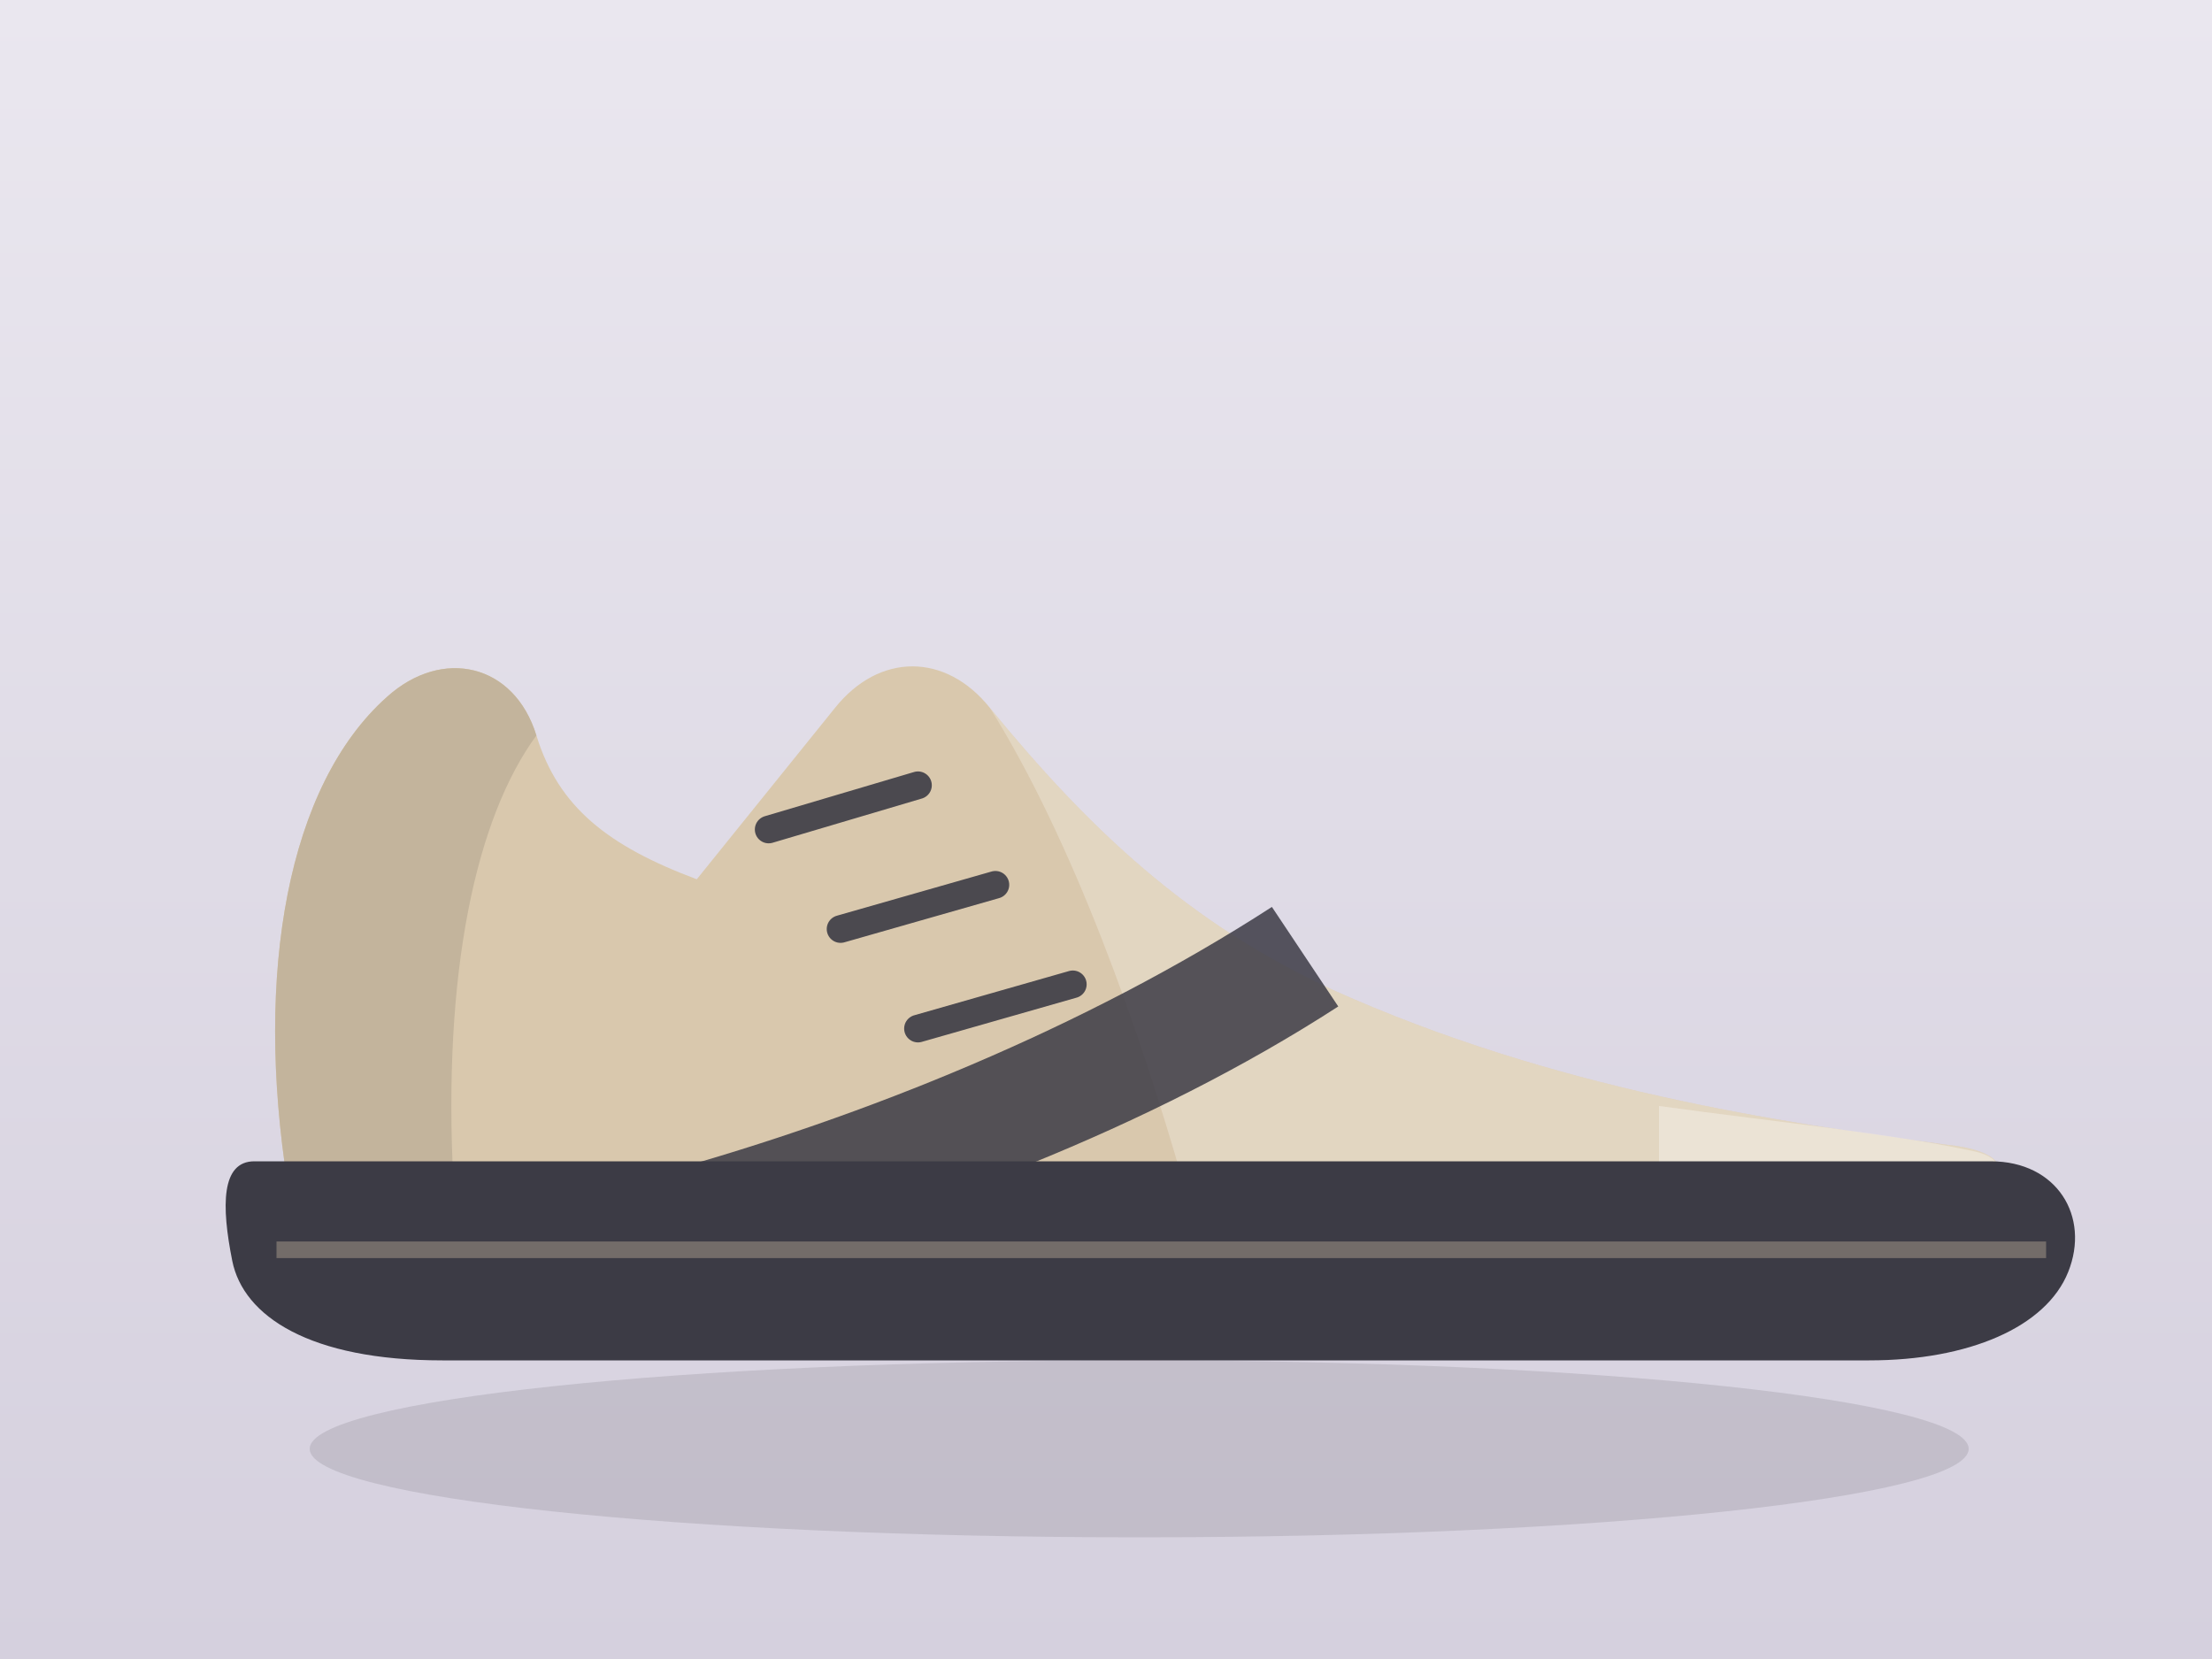
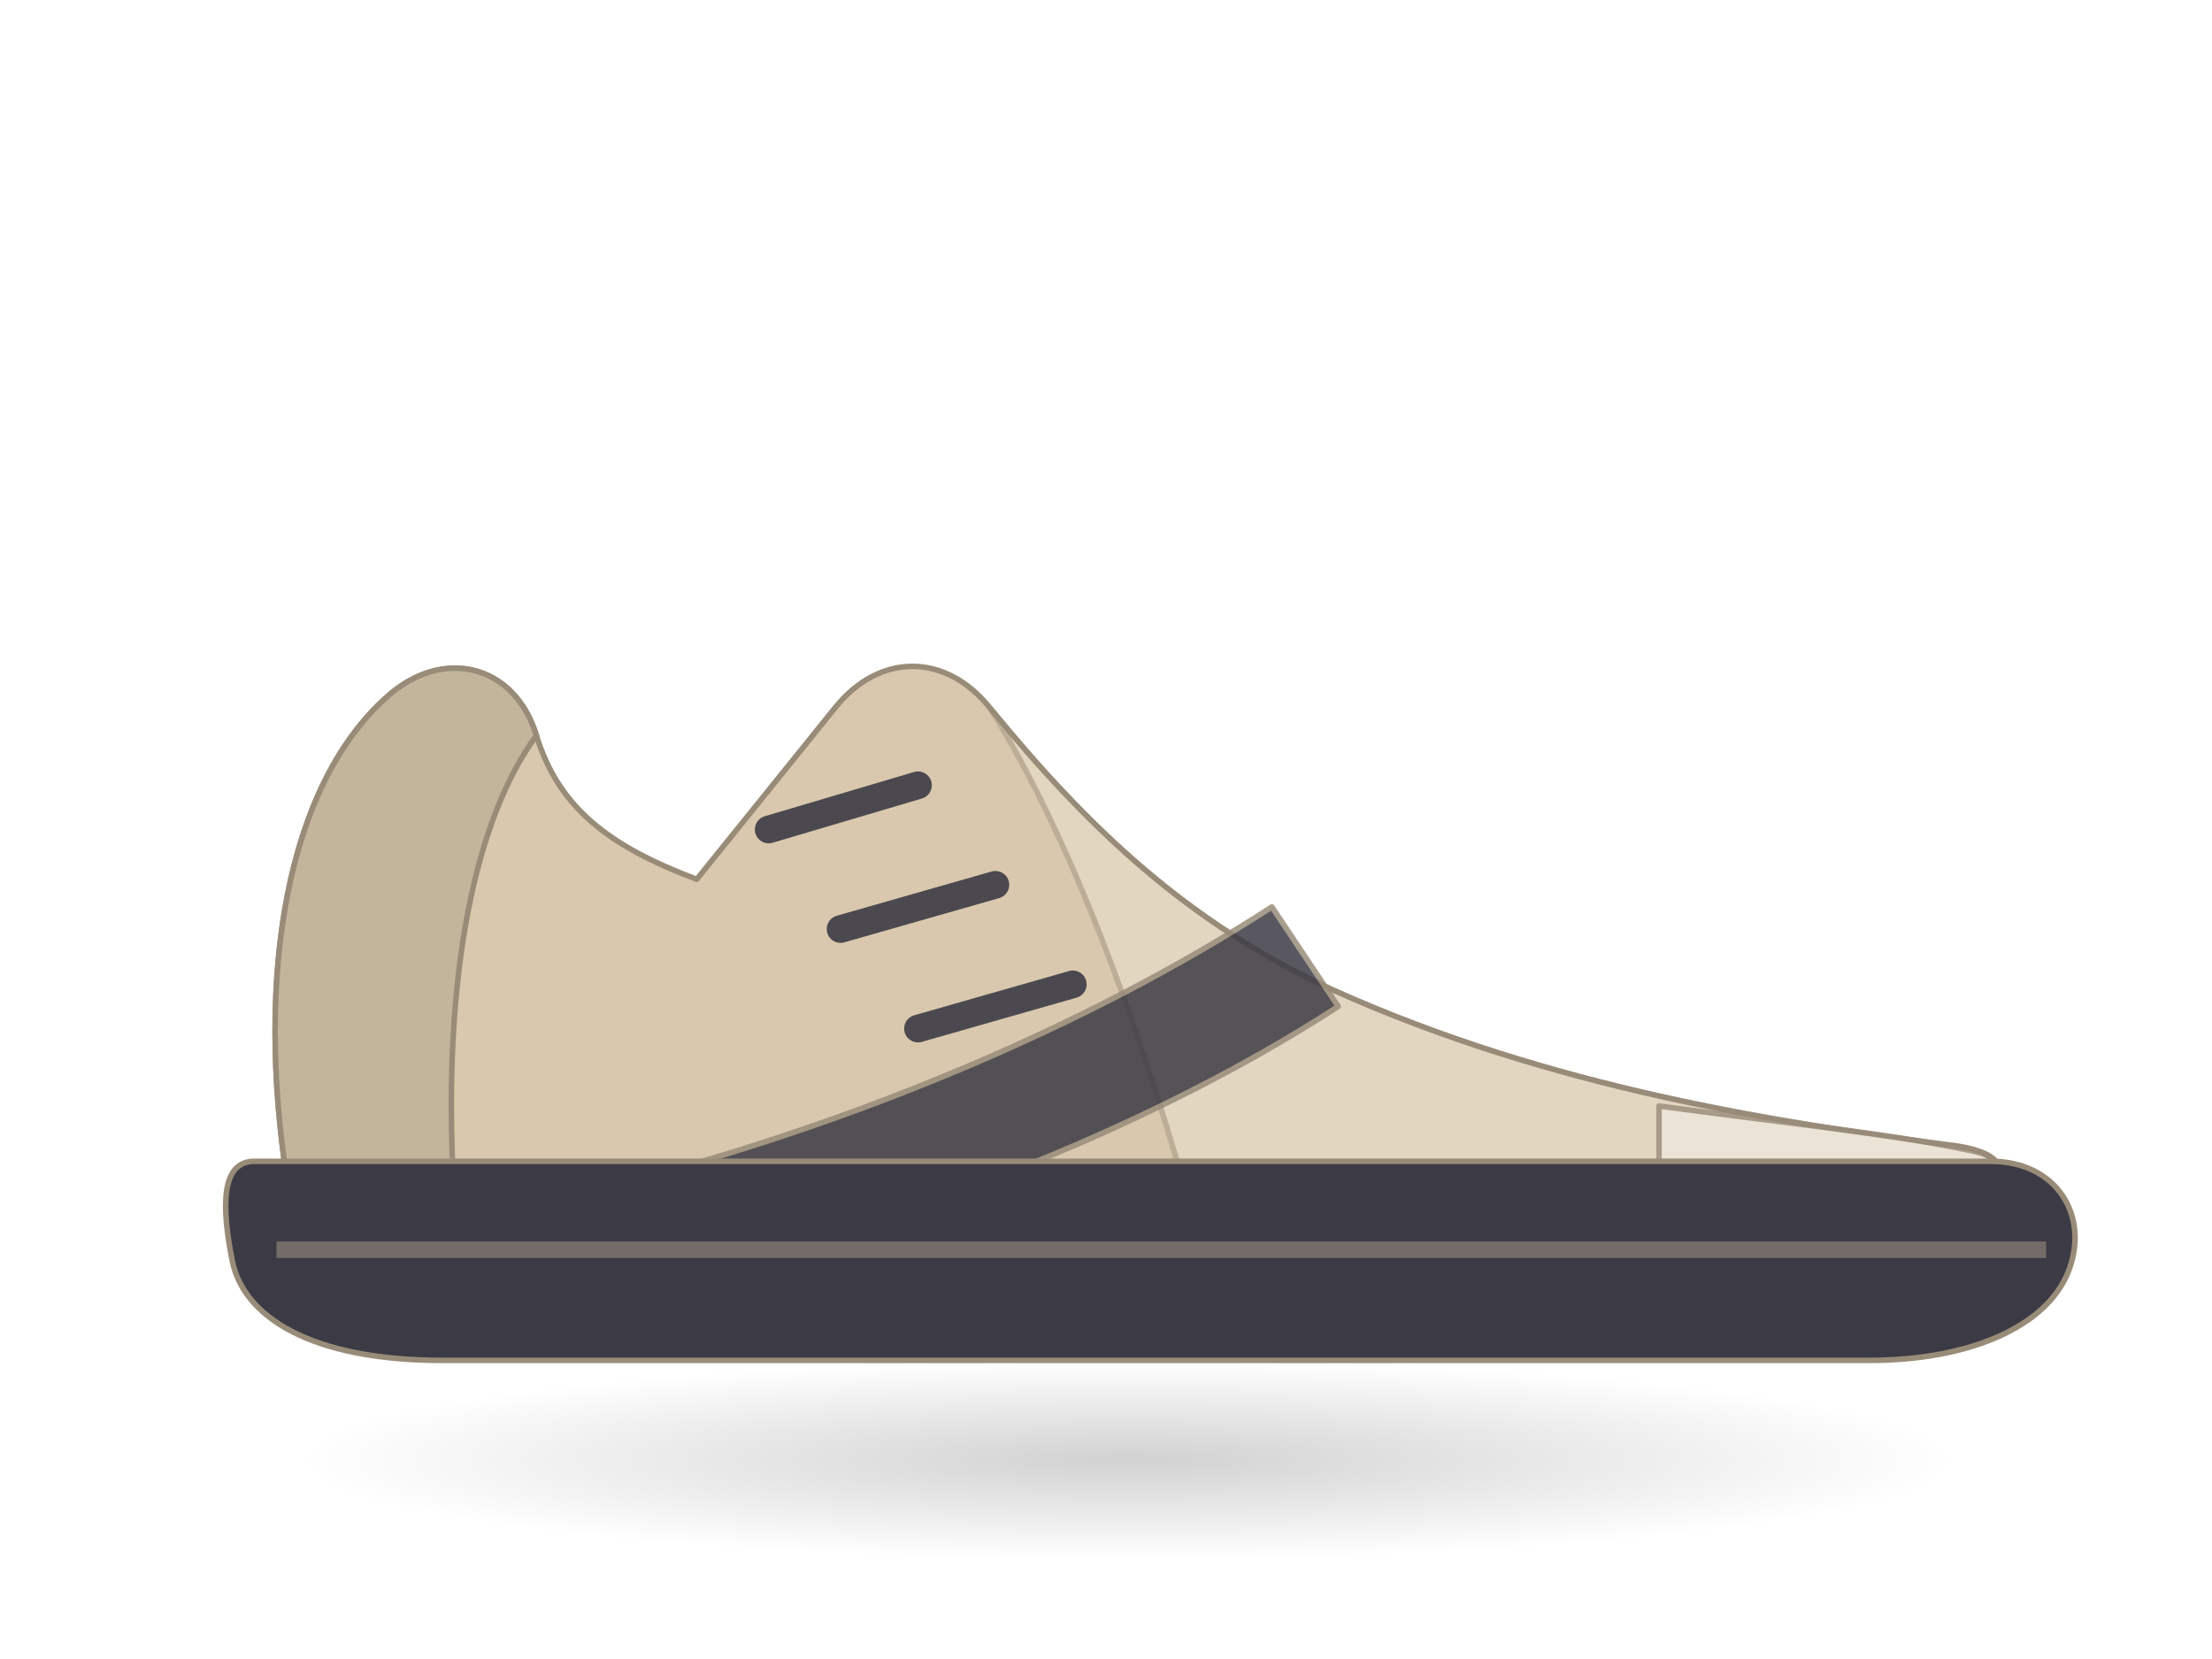
- <svg xmlns="http://www.w3.org/2000/svg" viewBox="0 0 400 300" role="img" aria-label="Zapatilla de lona Dune">
+ <svg xmlns="http://www.w3.org/2000/svg" viewBox="0 0 400 300" role="img" aria-label="Zapatilla de Lona Dune">
  <defs>
-     <linearGradient id="f" x1="0" y1="0" x2="0" y2="1">
-       <stop offset="0" stop-color="#eae7ef" />
-       <stop offset="1" stop-color="#d5d0de" />
-     </linearGradient>
+     <radialGradient id="s" cx="50%" cy="50%" r="50%">
+       <stop offset="0" stop-color="#000" stop-opacity=".18" />
+       <stop offset="1" stop-color="#000" stop-opacity="0" />
+     </radialGradient>
  </defs>
-   <rect width="400" height="300" fill="url(#f)" />
-   <ellipse cx="206" cy="262" rx="150" ry="16" fill="#000" opacity=".10" />
-   <path d="M52 214 C46 176 52 142 70 126 C80 117 93 120 97 133 C101 146 110 153 126 159 L151 128 C159 118 171 118 179 128 C197 150 215 167 241 179 C281 197 322 203 352 207 C362 208 364 212 358 214 Z" fill="#d9c8ad" />
-   <path d="M179 128 C197 150 215 167 241 179 C281 197 322 203 352 207 C362 208 364 212 358 214 H214 C206 186 194 152 179 128 Z" fill="#eee6da" opacity=".45" />
-   <path d="M52 214 C46 176 52 142 70 126 C80 117 93 120 97 133 C86 148 80 176 82 214 Z" fill="#c3b49c" />
-   <g stroke="#3c3b45" stroke-width="5" stroke-linecap="round" opacity=".9" fill="none">
-     <path d="M139 150 L166 142" />
-     <path d="M152 168 L180 160" />
-     <path d="M166 186 L194 178" />
+   <rect width="400" height="300" fill="#ffffff" />
+   <ellipse cx="204" cy="264" rx="148" ry="18" fill="url(#s)" />
+   <g stroke="#988c79" stroke-width="1" stroke-linejoin="round">
+     <path d="M52 214 C46 176 52 142 70 126 C80 117 93 120 97 133 C101 146 110 153 126 159 L151 128 C159 118 171 118 179 128 C197 150 215 167 241 179 C281 197 322 203 352 207 C362 208 364 212 358 214 Z" fill="#d9c8ad" />
+     <path d="M179 128 C197 150 215 167 241 179 C281 197 322 203 352 207 C362 208 364 212 358 214 H214 C206 186 194 152 179 128 Z" fill="#eee6da" opacity=".45" />
+     <path d="M52 214 C46 176 52 142 70 126 C80 117 93 120 97 133 C86 148 80 176 82 214 Z" fill="#c3b49c" />
+     <g stroke="#3c3b45" stroke-width="5" stroke-linecap="round" opacity=".9" fill="none">
+       <path d="M139 150 L166 142" />
+       <path d="M152 168 L180 160" />
+       <path d="M166 186 L194 178" />
+     </g>
+     <path d="M120 212 C156 202 196 186 230 164 L242 182 C208 204 166 220 126 230 Z" fill="#3c3b45" opacity=".85" />
+     <path d="M300 200 C322 203 342 205 356 208 C362 209 363 212 358 214 H300 Z" fill="#eee6da" opacity=".8" />
+     <path d="M46 210 H360 C372 210 378 220 374 230 C370 240 356 246 338 246 H80 C56 246 44 238 42 228 C40 218 40 210 46 210 Z" fill="#3c3b45" />
+     <path d="M50 226 H370" stroke="#d9c8ad" stroke-width="3" opacity=".35" />
  </g>
-   <path d="M120 212 C156 202 196 186 230 164 L242 182 C208 204 166 220 126 230 Z" fill="#3c3b45" opacity=".85" />
-   <path d="M300 200 C322 203 342 205 356 208 C362 209 363 212 358 214 H300 Z" fill="#eee6da" opacity=".8" />
-   <path d="M46 210 H360 C372 210 378 220 374 230 C370 240 356 246 338 246 H80 C56 246 44 238 42 228 C40 218 40 210 46 210 Z" fill="#3c3b45" />
-   <path d="M50 226 H370" stroke="#d9c8ad" stroke-width="3" opacity=".35" />
</svg>
